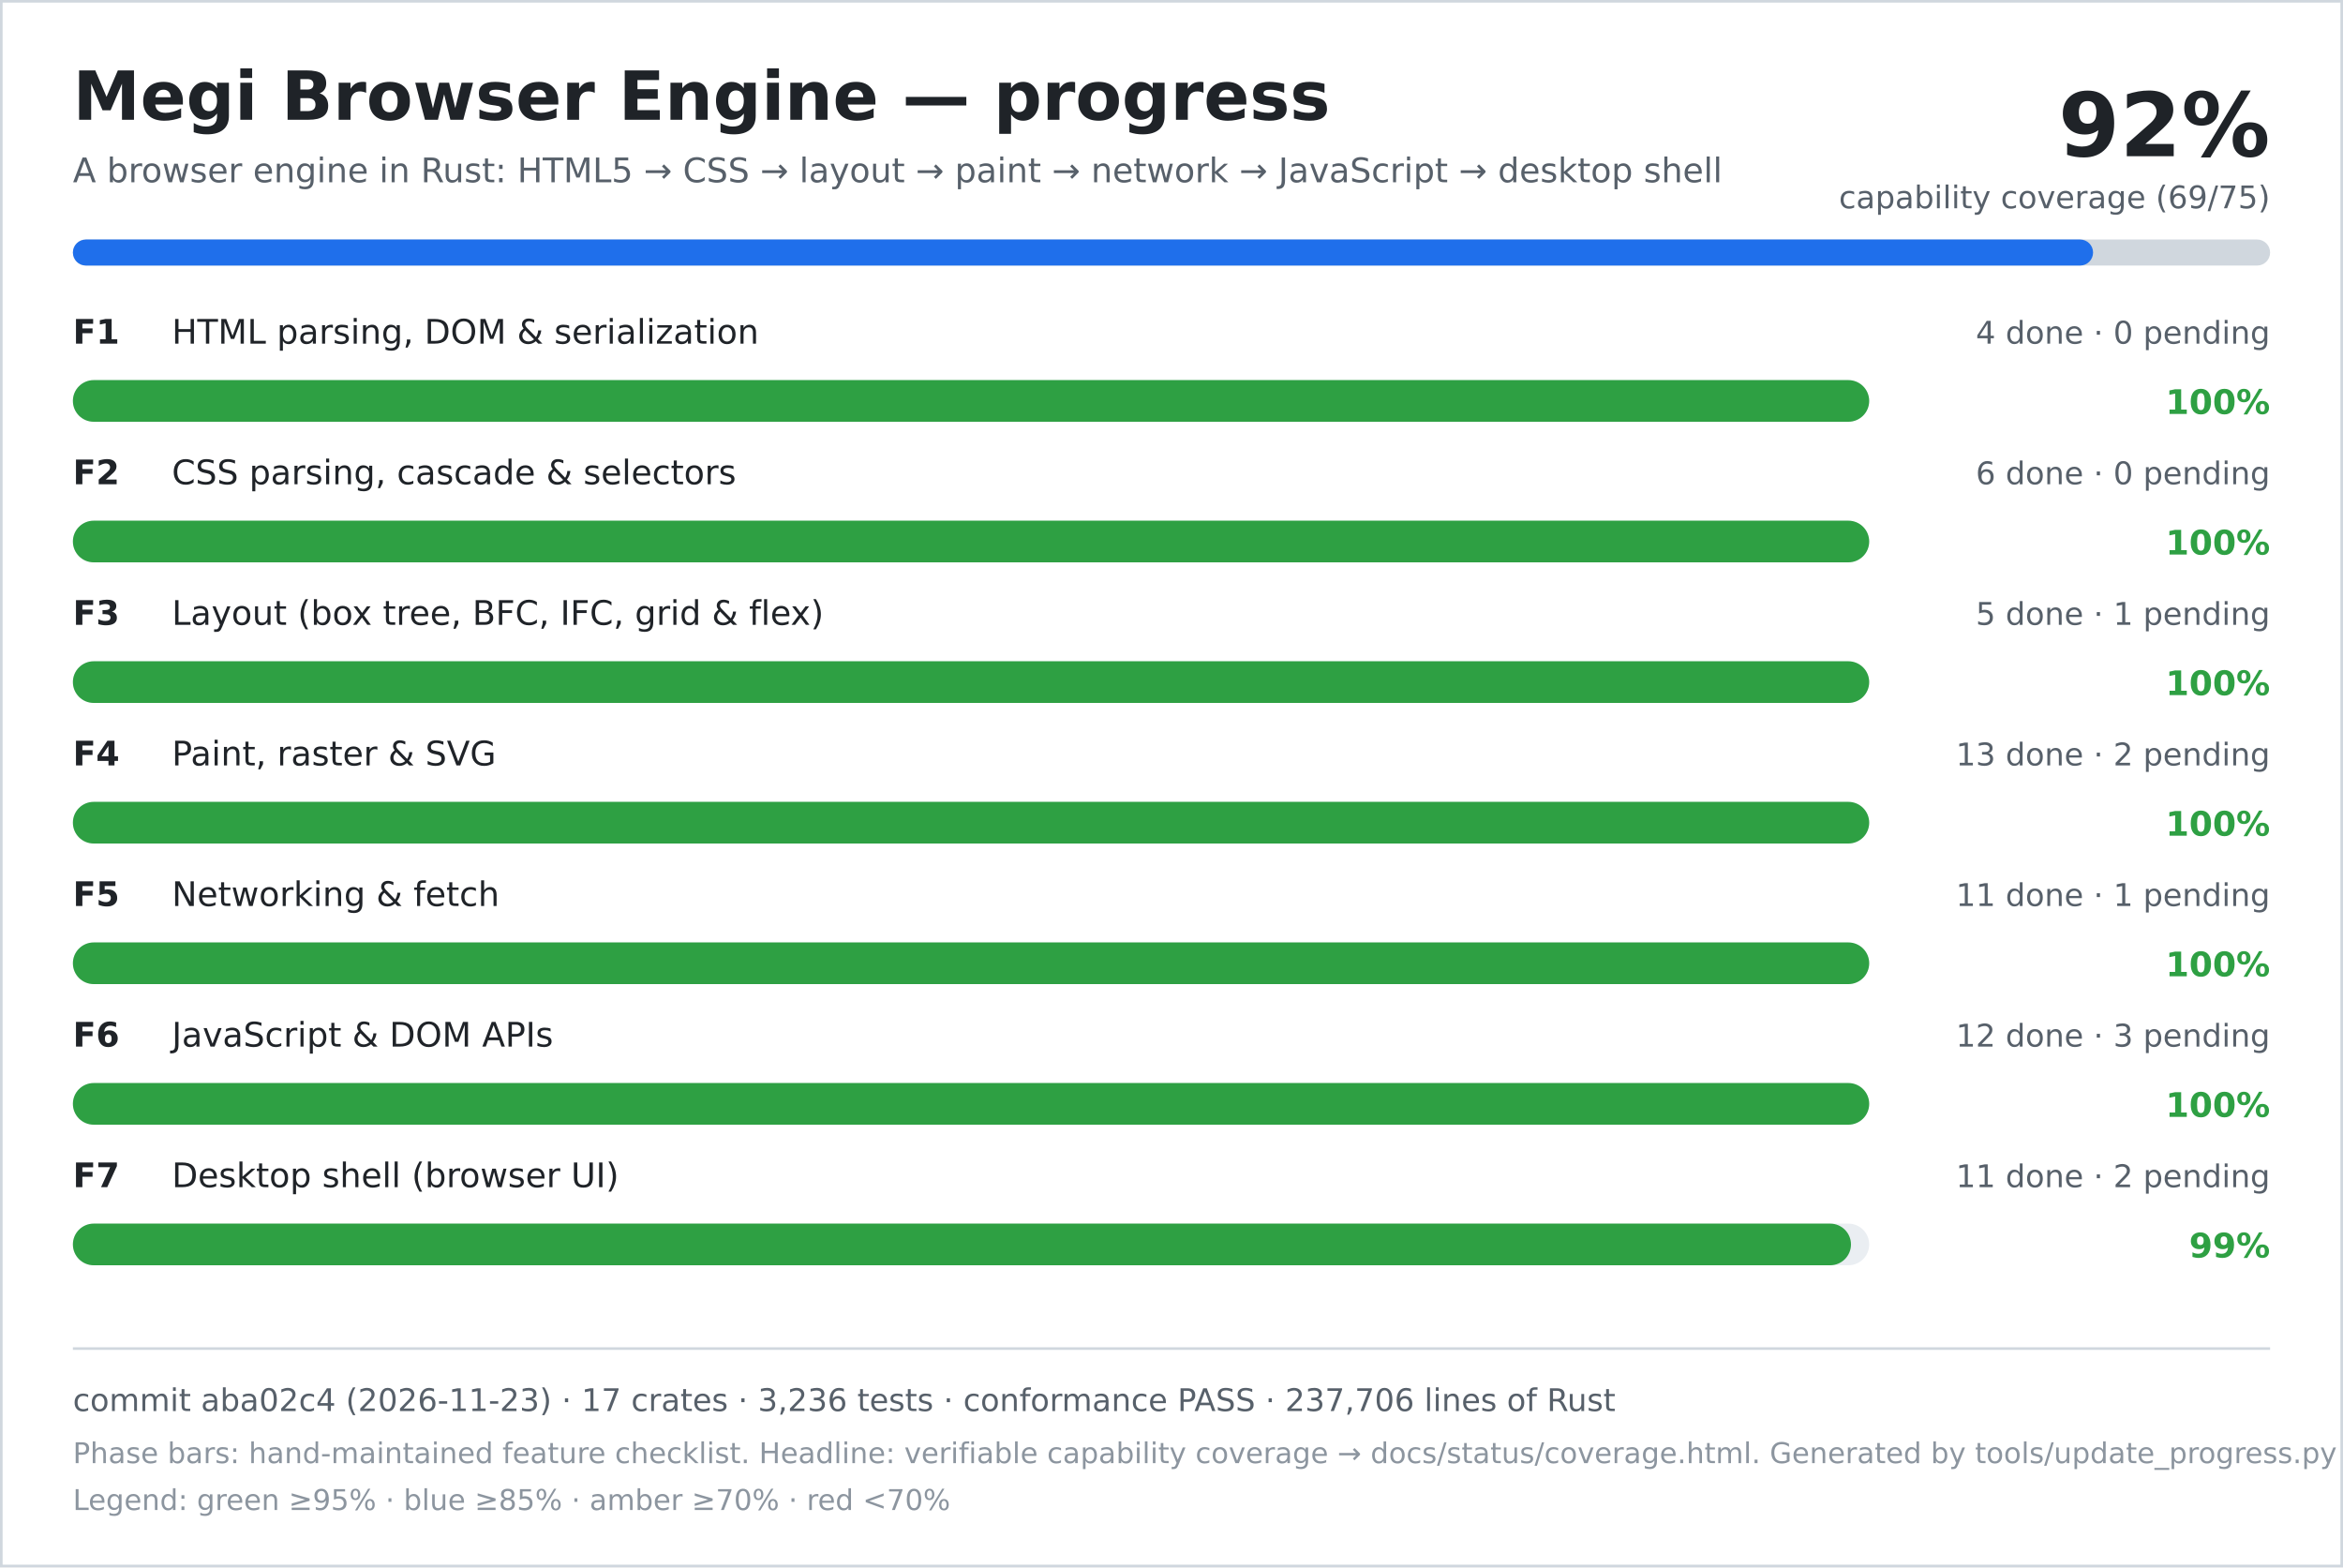
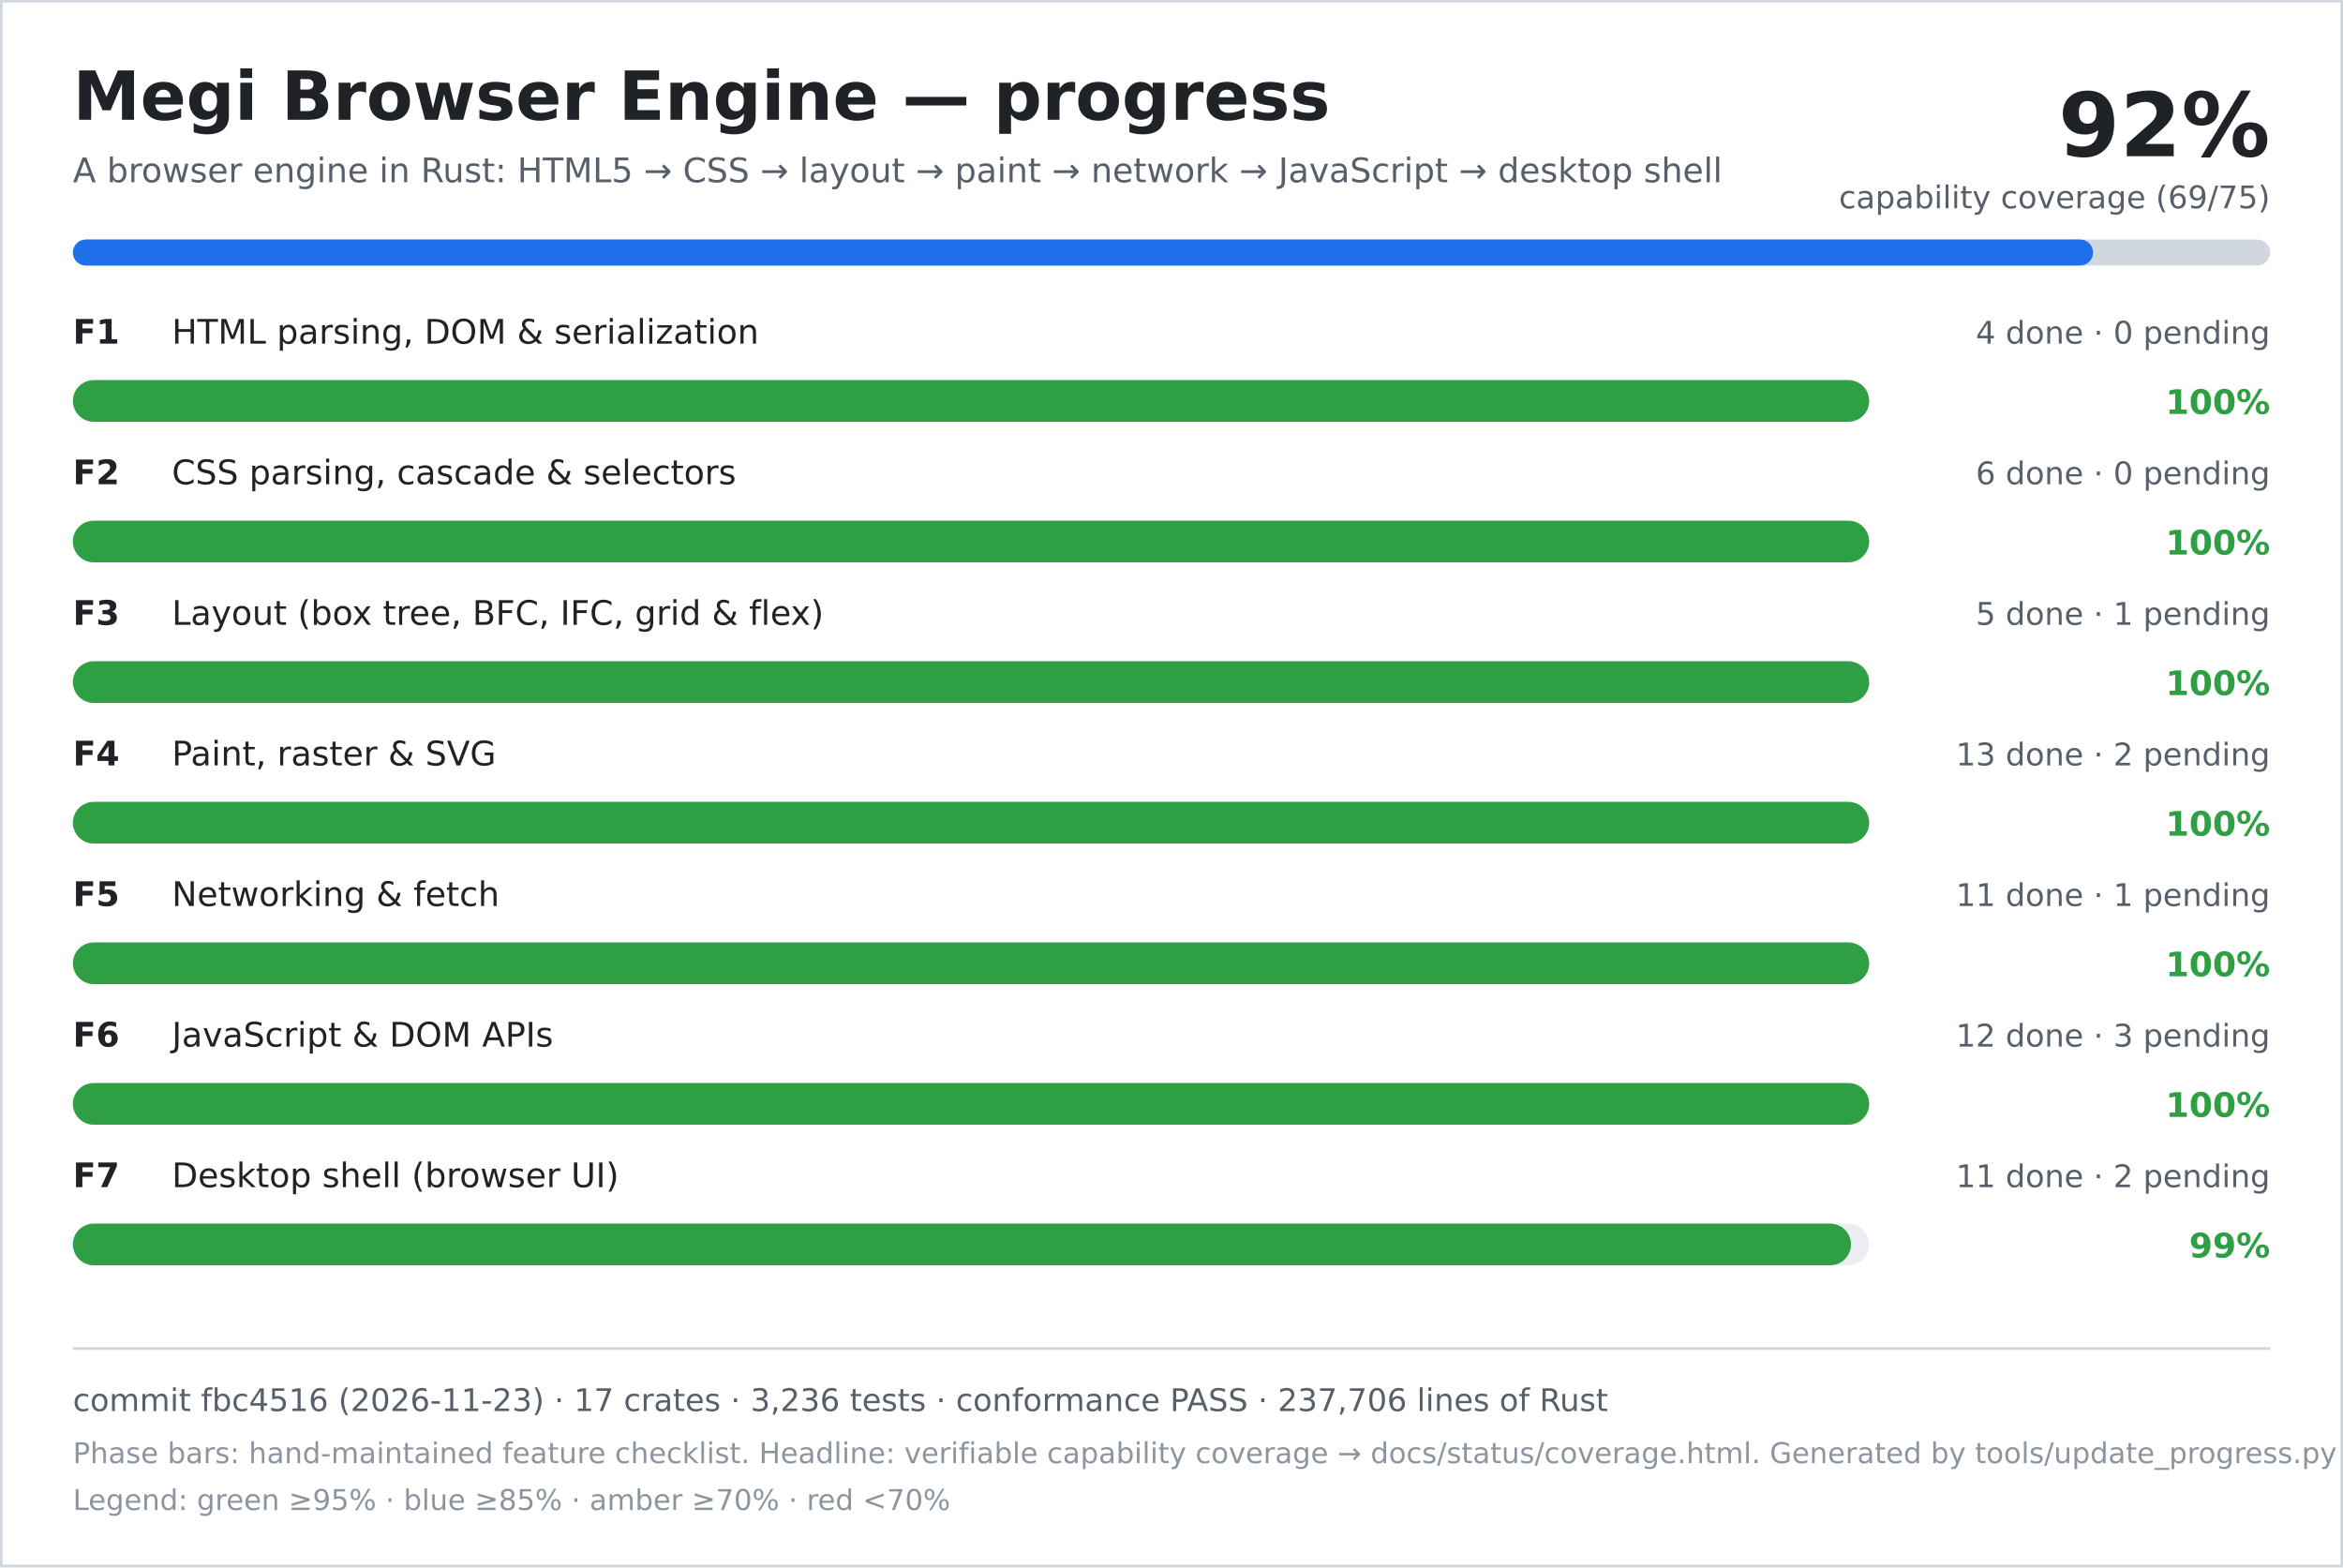
<svg xmlns="http://www.w3.org/2000/svg" width="900" height="602" viewBox="0 0 900 602" role="img" aria-labelledby="title desc">
  <rect width="900" height="602" fill="#ffffff" />
  <rect x="0.5" y="0.5" width="899" height="601" fill="none" stroke="#d0d7de" />
  <text x="28" y="46" font-family="DejaVu Sans, Verdana, sans-serif" font-size="26" font-weight="700" fill="#1f2328">Megi Browser Engine — progress</text>
  <text x="28" y="70" font-family="DejaVu Sans, Verdana, sans-serif" font-size="13" fill="#57606a">A browser engine in Rust: HTML5 → CSS → layout → paint → network → JavaScript → desktop shell</text>
  <text x="872" y="60" text-anchor="end" font-family="DejaVu Sans, Verdana, sans-serif" font-size="34" font-weight="700" fill="#1f2328">92%</text>
  <text x="872" y="80" text-anchor="end" font-family="DejaVu Sans, Verdana, sans-serif" font-size="12" fill="#57606a">capability coverage (69/75)</text>
  <rect x="28" y="92" width="844" height="10" rx="5" fill="#d0d7de" />
  <rect x="28" y="92" width="776" height="10" rx="5" fill="#1f6feb" />
  <text x="28" y="132" font-family="DejaVu Sans, Verdana, sans-serif" font-size="13" font-weight="700" fill="#1f2328">F1</text>
  <text x="66" y="132" font-family="DejaVu Sans, Verdana, sans-serif" font-size="13" fill="#1f2328">HTML parsing, DOM &amp; serialization</text>
  <text x="872" y="132" text-anchor="end" font-family="DejaVu Sans, Verdana, sans-serif" font-size="12" fill="#57606a">4 done · 0 pending</text>
  <rect x="28" y="146" width="690" height="16" rx="8" fill="#eaeef2" />
  <rect x="28" y="146" width="690" height="16" rx="8" fill="#2ea043" />
  <text x="872" y="159" text-anchor="end" font-family="DejaVu Sans, Verdana, sans-serif" font-size="13" font-weight="700" fill="#2ea043">100%</text>
  <text x="28" y="186" font-family="DejaVu Sans, Verdana, sans-serif" font-size="13" font-weight="700" fill="#1f2328">F2</text>
  <text x="66" y="186" font-family="DejaVu Sans, Verdana, sans-serif" font-size="13" fill="#1f2328">CSS parsing, cascade &amp; selectors</text>
  <text x="872" y="186" text-anchor="end" font-family="DejaVu Sans, Verdana, sans-serif" font-size="12" fill="#57606a">6 done · 0 pending</text>
  <rect x="28" y="200" width="690" height="16" rx="8" fill="#eaeef2" />
  <rect x="28" y="200" width="690" height="16" rx="8" fill="#2ea043" />
  <text x="872" y="213" text-anchor="end" font-family="DejaVu Sans, Verdana, sans-serif" font-size="13" font-weight="700" fill="#2ea043">100%</text>
  <text x="28" y="240" font-family="DejaVu Sans, Verdana, sans-serif" font-size="13" font-weight="700" fill="#1f2328">F3</text>
  <text x="66" y="240" font-family="DejaVu Sans, Verdana, sans-serif" font-size="13" fill="#1f2328">Layout (box tree, BFC, IFC, grid &amp; flex)</text>
  <text x="872" y="240" text-anchor="end" font-family="DejaVu Sans, Verdana, sans-serif" font-size="12" fill="#57606a">5 done · 1 pending</text>
  <rect x="28" y="254" width="690" height="16" rx="8" fill="#eaeef2" />
  <rect x="28" y="254" width="690" height="16" rx="8" fill="#2ea043" />
  <text x="872" y="267" text-anchor="end" font-family="DejaVu Sans, Verdana, sans-serif" font-size="13" font-weight="700" fill="#2ea043">100%</text>
  <text x="28" y="294" font-family="DejaVu Sans, Verdana, sans-serif" font-size="13" font-weight="700" fill="#1f2328">F4</text>
  <text x="66" y="294" font-family="DejaVu Sans, Verdana, sans-serif" font-size="13" fill="#1f2328">Paint, raster &amp; SVG</text>
  <text x="872" y="294" text-anchor="end" font-family="DejaVu Sans, Verdana, sans-serif" font-size="12" fill="#57606a">13 done · 2 pending</text>
  <rect x="28" y="308" width="690" height="16" rx="8" fill="#eaeef2" />
  <rect x="28" y="308" width="690" height="16" rx="8" fill="#2ea043" />
  <text x="872" y="321" text-anchor="end" font-family="DejaVu Sans, Verdana, sans-serif" font-size="13" font-weight="700" fill="#2ea043">100%</text>
  <text x="28" y="348" font-family="DejaVu Sans, Verdana, sans-serif" font-size="13" font-weight="700" fill="#1f2328">F5</text>
  <text x="66" y="348" font-family="DejaVu Sans, Verdana, sans-serif" font-size="13" fill="#1f2328">Networking &amp; fetch</text>
  <text x="872" y="348" text-anchor="end" font-family="DejaVu Sans, Verdana, sans-serif" font-size="12" fill="#57606a">11 done · 1 pending</text>
  <rect x="28" y="362" width="690" height="16" rx="8" fill="#eaeef2" />
  <rect x="28" y="362" width="690" height="16" rx="8" fill="#2ea043" />
  <text x="872" y="375" text-anchor="end" font-family="DejaVu Sans, Verdana, sans-serif" font-size="13" font-weight="700" fill="#2ea043">100%</text>
  <text x="28" y="402" font-family="DejaVu Sans, Verdana, sans-serif" font-size="13" font-weight="700" fill="#1f2328">F6</text>
  <text x="66" y="402" font-family="DejaVu Sans, Verdana, sans-serif" font-size="13" fill="#1f2328">JavaScript &amp; DOM APIs</text>
  <text x="872" y="402" text-anchor="end" font-family="DejaVu Sans, Verdana, sans-serif" font-size="12" fill="#57606a">12 done · 3 pending</text>
  <rect x="28" y="416" width="690" height="16" rx="8" fill="#eaeef2" />
  <rect x="28" y="416" width="690" height="16" rx="8" fill="#2ea043" />
  <text x="872" y="429" text-anchor="end" font-family="DejaVu Sans, Verdana, sans-serif" font-size="13" font-weight="700" fill="#2ea043">100%</text>
  <text x="28" y="456" font-family="DejaVu Sans, Verdana, sans-serif" font-size="13" font-weight="700" fill="#1f2328">F7</text>
  <text x="66" y="456" font-family="DejaVu Sans, Verdana, sans-serif" font-size="13" fill="#1f2328">Desktop shell (browser UI)</text>
  <text x="872" y="456" text-anchor="end" font-family="DejaVu Sans, Verdana, sans-serif" font-size="12" fill="#57606a">11 done · 2 pending</text>
  <rect x="28" y="470" width="690" height="16" rx="8" fill="#eaeef2" />
  <rect x="28" y="470" width="683" height="16" rx="8" fill="#2ea043" />
  <text x="872" y="483" text-anchor="end" font-family="DejaVu Sans, Verdana, sans-serif" font-size="13" font-weight="700" fill="#2ea043">99%</text>
  <line x1="28" y1="518" x2="872" y2="518" stroke="#d0d7de" />
-   <text x="28" y="542" font-family="DejaVu Sans, Verdana, sans-serif" font-size="12" fill="#57606a">commit aba02c4 (2026-11-23) · 17 crates · 3,236 tests · conformance PASS · 237,706 lines of Rust</text>
+   <text x="28" y="542" font-family="DejaVu Sans, Verdana, sans-serif" font-size="12" fill="#57606a">commit fbc4516 (2026-11-23) · 17 crates · 3,236 tests · conformance PASS · 237,706 lines of Rust</text>
  <text x="28" y="562" font-family="DejaVu Sans, Verdana, sans-serif" font-size="11" fill="#8c959f">Phase bars: hand-maintained feature checklist. Headline: verifiable capability coverage → docs/status/coverage.html. Generated by tools/update_progress.py — do not edit.</text>
  <text x="28" y="580" font-family="DejaVu Sans, Verdana, sans-serif" font-size="11" fill="#8c959f">Legend: green ≥95% · blue ≥85% · amber ≥70% · red &lt;70%</text>
</svg>
